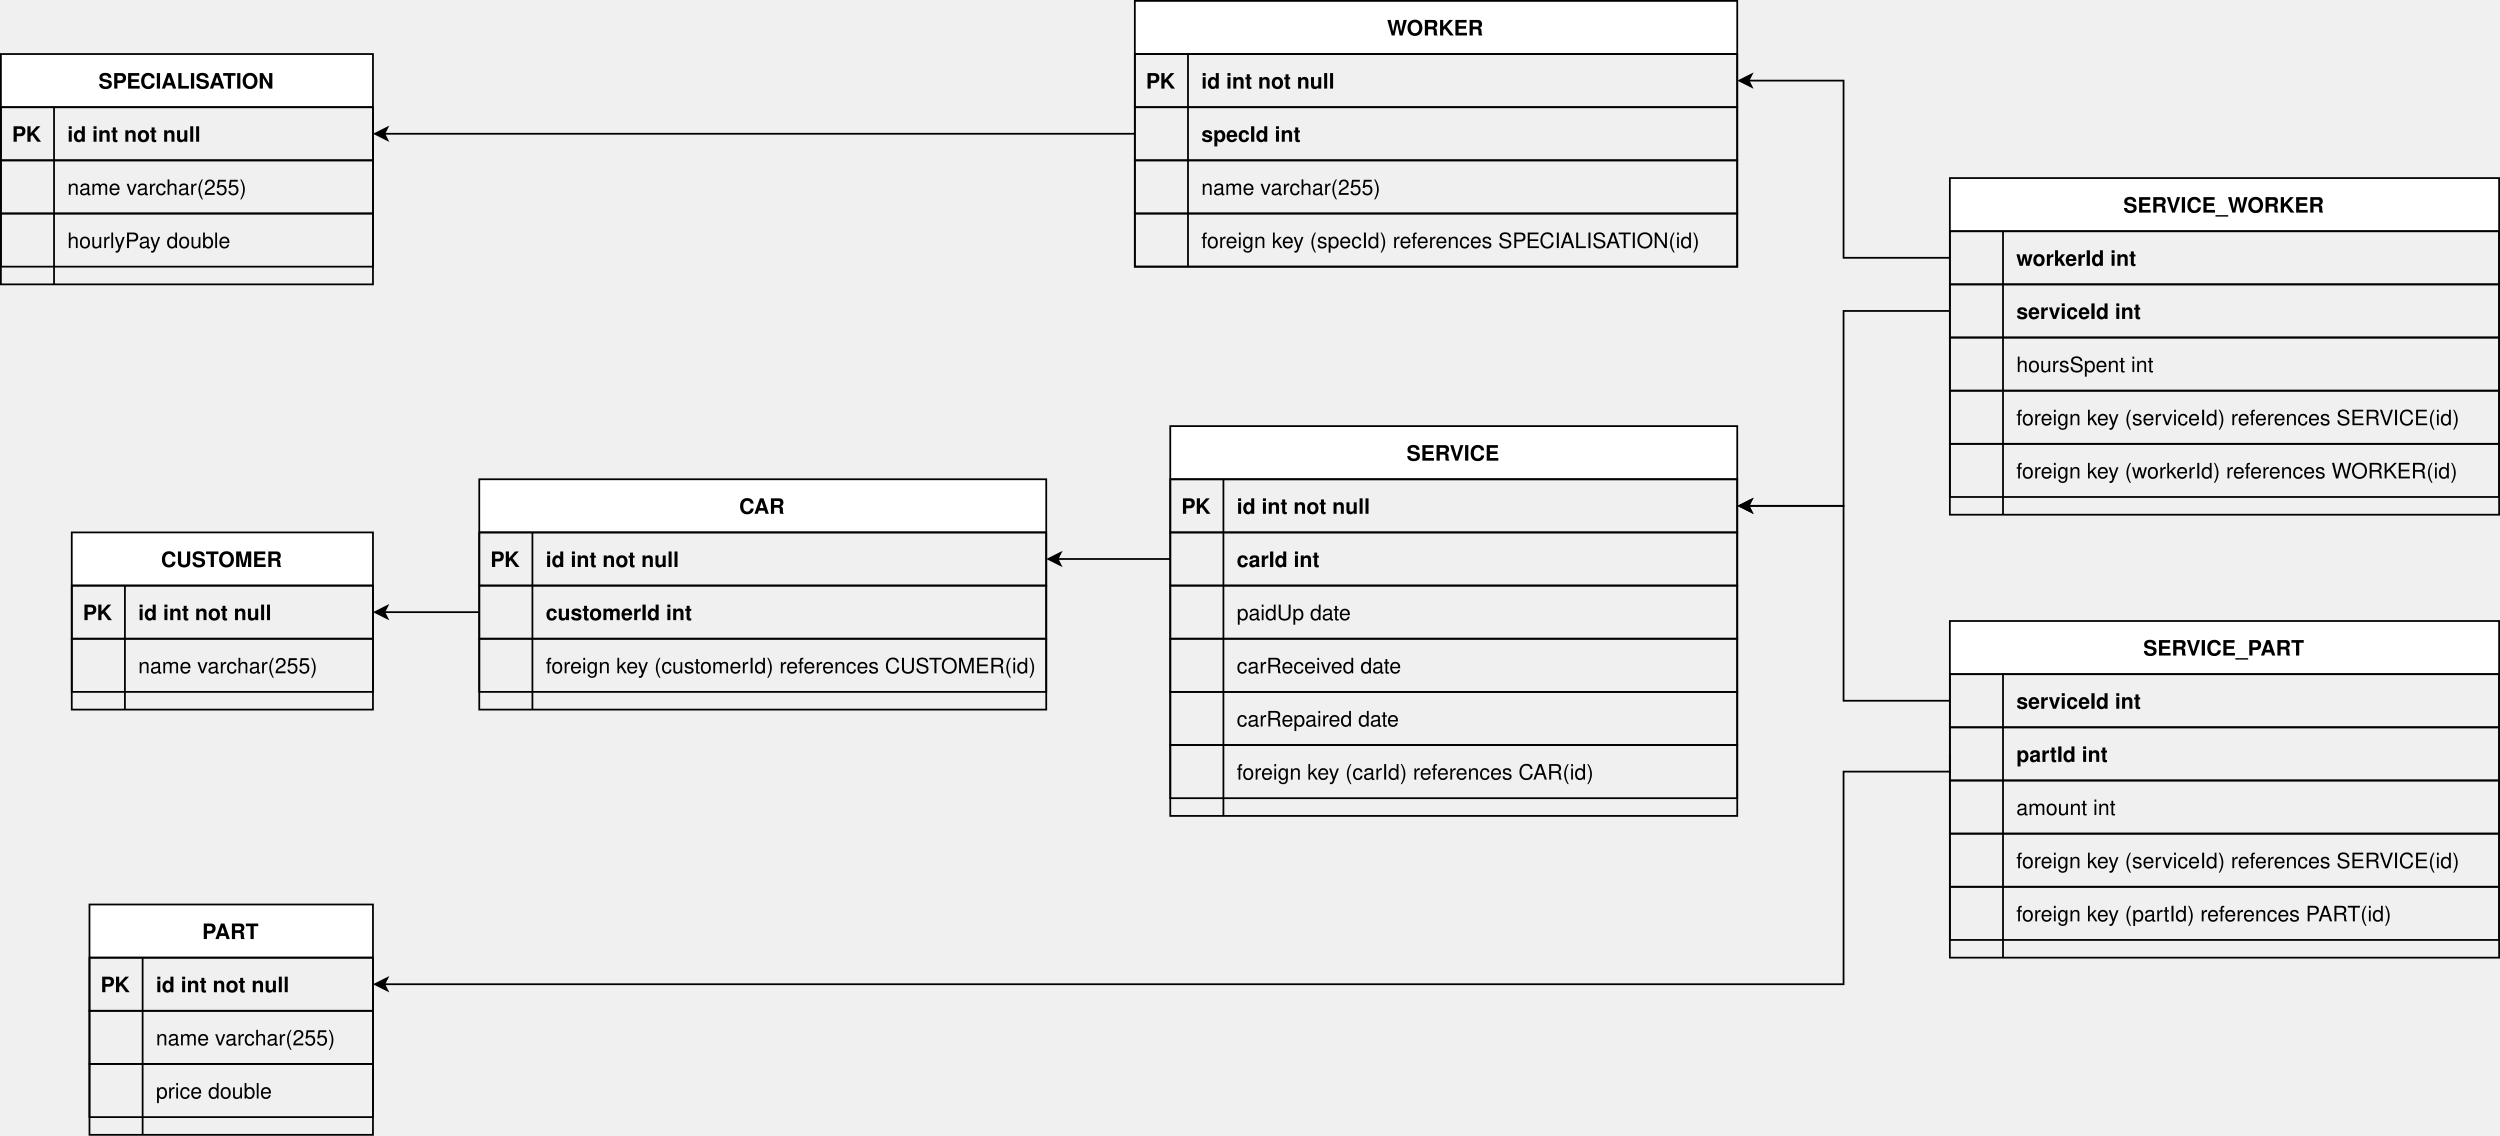
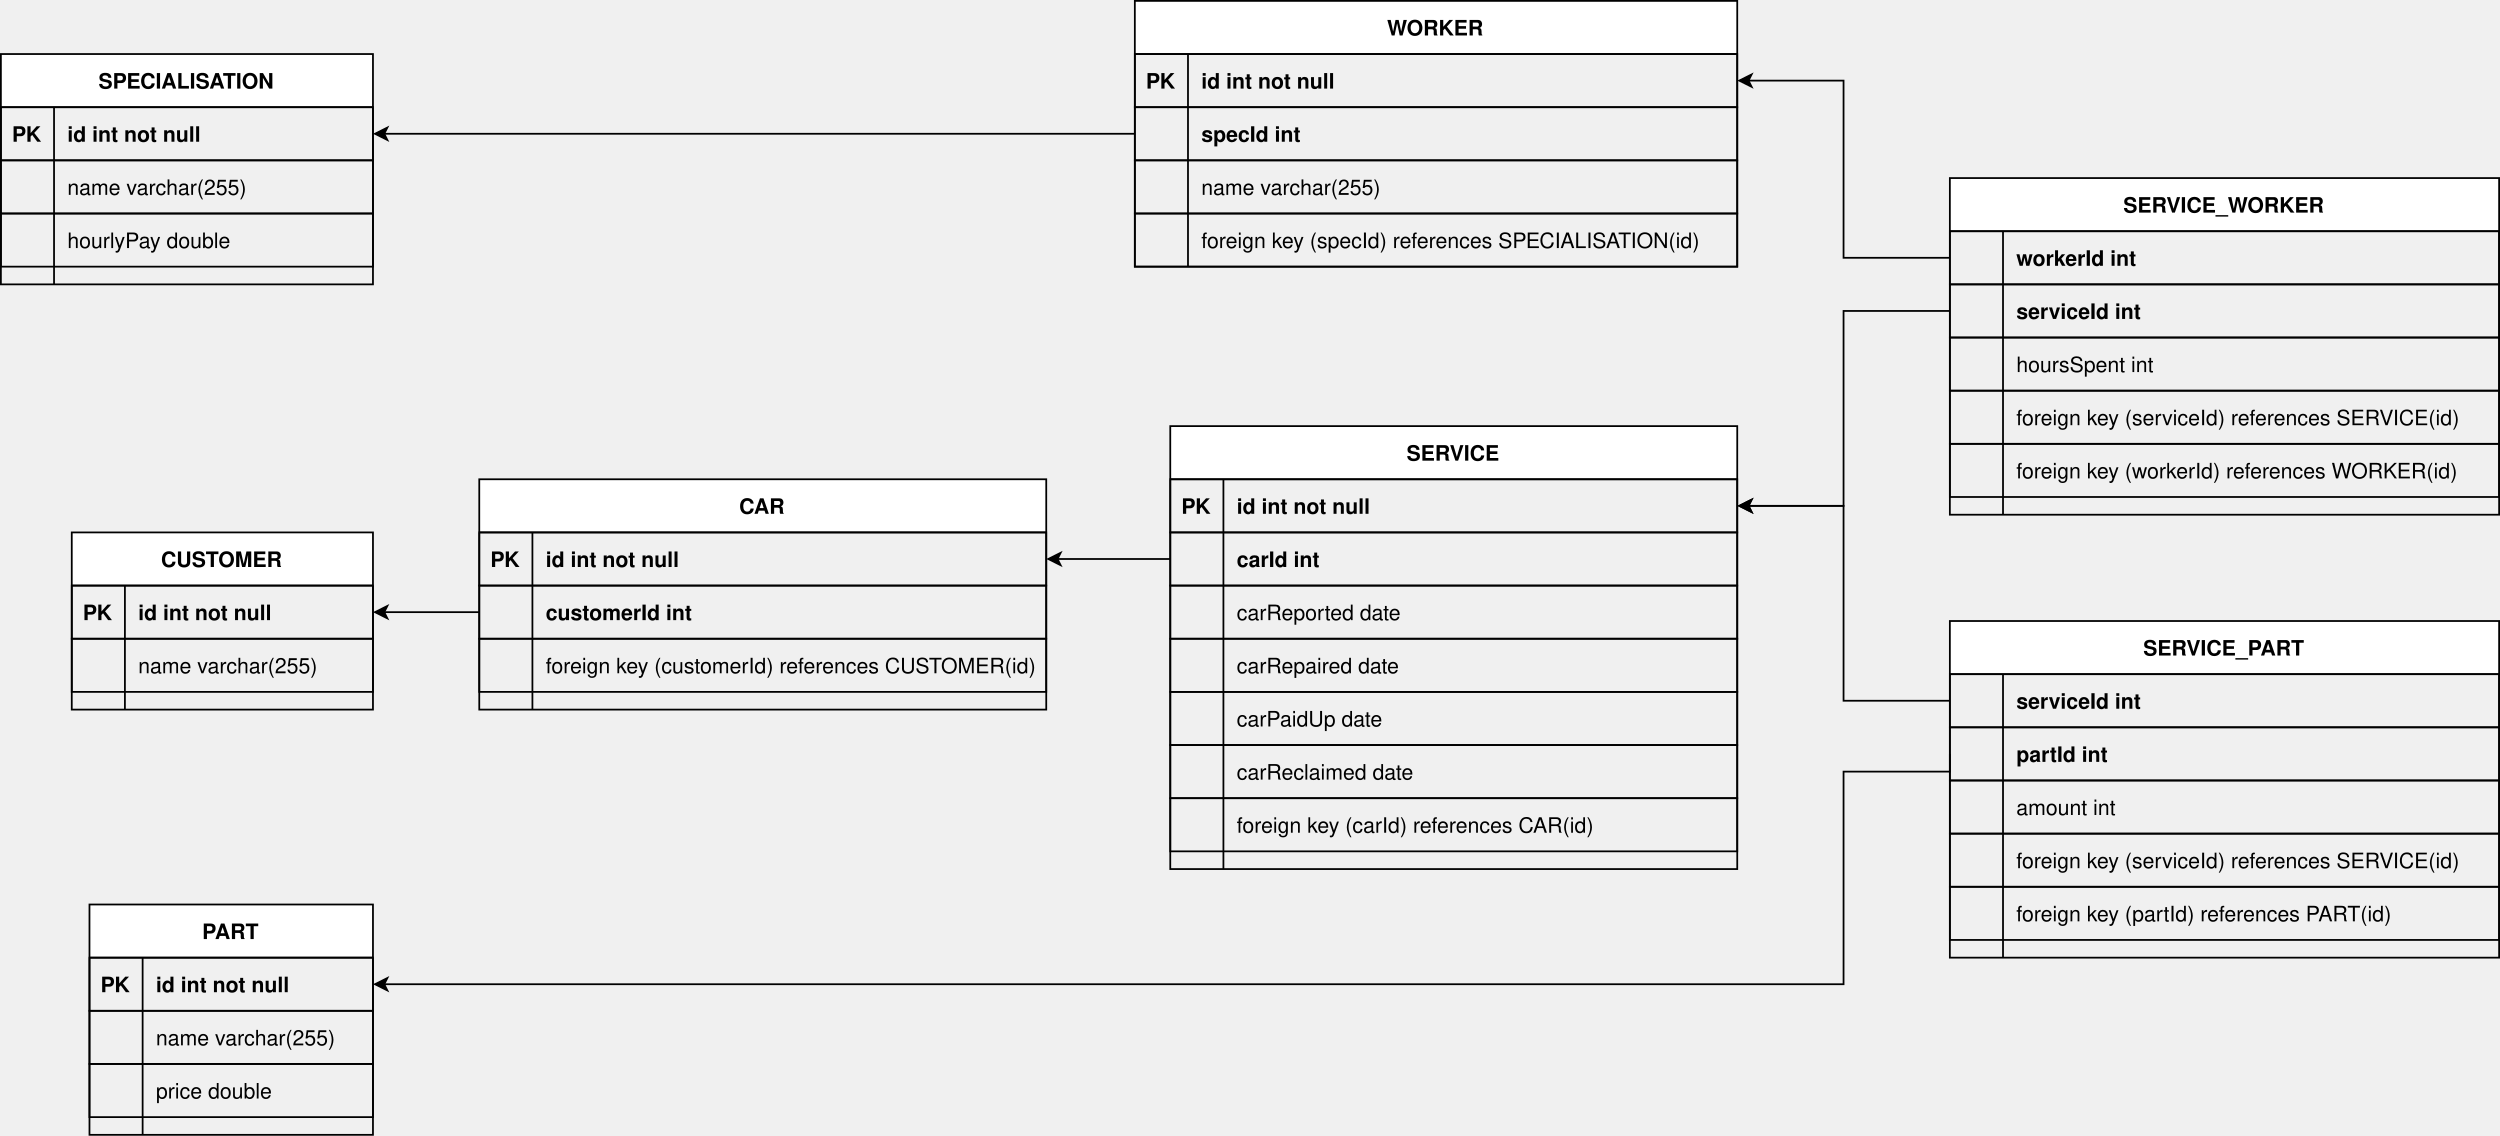
- <svg xmlns="http://www.w3.org/2000/svg" version="1.1" width="1411px" height="641px" viewBox="-0.5 -0.5 1411 641" content="&lt;mxfile host=&quot;drawio-plugin&quot; modified=&quot;2022-09-12T13:05:09.187Z&quot; agent=&quot;5.0 (Windows NT 6.2; Win64; x64) AppleWebKit/537.36 (KHTML, like Gecko) Chrome/89.0.439.114 Safari/537.36&quot; etag=&quot;z1_xYYx9OGaiJktPPOZO&quot; version=&quot;15.5.4&quot; type=&quot;embed&quot;&gt;&lt;diagram name=&quot;Page-1&quot; id=&quot;a7904f86-f2b4-8e86-fa97-74104820619b&quot;&gt;7V1dc+I4Fv01qep96JQ/MITHhGRnU5NsUiE9k5mXLTVWwNMGUUIk0L9+JSzZYBm3FLBxZHV1dduyLJt7j+6xjq7sM38wXf2GwXxyj0IYn3lOuDrzr888z+17HfofK1knJR3HSQrGOAp5paxgGP2EvFBUW0YhXOxUJAjFJJrvFo7QbAZHZKcMYIzed6u9onj3qnMwhlLBcARiufTPKCQTXuqKn8EO/AdG4wm/9EXAD3wHox9jjJYzfr0ZmsHkyBSIZnjVxQSE6H2ryL858wcYIZJsTVcDGDOzCosl5/17z9H0ljGcEZUTXv721uHD7Wvnx8Pfo5/Pf9zj8eCr2/WSdt5AvOTGGFw+8Tsma2EgevNztknAd1Z0tSAAE+5H36EF1DMERDOIaYG72Y9jMF9Em+pJySSKwzuwRksiGhJ7V6/RCoZPiRtZXerRO9oY22WNv9LGh/xm2GEQR+MZ3R7Rn86ueIXhgt7LHVgQXkM2DrfXG8QErraKuLF+g2gKCV7TKvzoV/+Ce46DOt1/zyDiC+9OttDh+rwQcFiO08Yz/9AN7iItd/mSu8p99cQgdzVBOPrJPBRzi277b7P/Hk1jMKMgB2Gu6AptevXGD1EcD1CMmJM3SM/7mVUKMZo/AzyGhBfMUTQjG0sEV/Qvtc3AOQ/OAnqvA7rvZvv0L6uOyQDNFgRTPLE2IHXrO2SuvSJozhuN4atoH3PLs+3viBA03QuCX/SBX2NDQEERCRUCoSMB4fH3vVCgNiARiJ9o7ASz8aYHI/prX+NNQJpEYQhnSSdm4RVkzizweKEPUrvnHZLvuso+8ZV9su0ETR/wxjK7aLcGYhqBZoDQbkJJYCE5Nr3PQ3wdSL6mJ9CzqAk9Z4Y2/y5ZQzW4X8TexPmaaFjMwSiaje+Sqt0cPoJq8LHa22e9/lHxotRcLYDpWpZQYgmnUpbonp4leupAOB1HKHugq+wB8znhQvLsaLmg9oX4NuWGz00HBSOcg3HRQi7oWy5oABf0T84FPccoLugre8B4Lui5kmdfEYYsMHvOD8hs8CUjh3/RXQxfIbXwCNIbcgbfhs8P9zdPXyJ27PNxRgWQaR9N9GQdUMICDMdQkDMNuRM0RjMQ32SlVxslFAo+yOrcoY2PmQDwDyRkzXkELAliXEOmMT8KVxF54aez7b/Y9nnA965XW4euBcdQt+P1i2iA7WydxXaz0zZ74jwZN7wfLdASj2CptfhzNRGstR90fJzKbFcKOQxjQKK3XUG6BFCPKBn+C7XSFUjihBP0cihK7pWfVgWCZGlyePP0x+3gpvx5ox1qsrvrHT9QfB5Ipw8qeCCQJUT7ZHioltxT16UaoyX3ZH3RKC05Bbp9VnR7sjTYei1ZAx8tfDDUkBBbzRI6o1d9lji9ltyTFccGcoSyB3rKHjCfE2SJcATaJyNrQKJ9NCByXywNnJQGTi8jX8hi4yemgRTWlgbcC1kCnIMo/DanZSG99Gckggpw0MLYb5MOmxD7Xe/0wV9DMvwEwd/mGGa2kDVAOgagNw2jNxi2gQFsQmGJcWxCYSMYQHXWqEIGMCqj8MJmFGa2KMgoZAxAxwC4HQxg0whLjGPTCBvBAKpr0KpjAIFIQxjA5hFmnlXJIwSFKYSXxmcPagClfezQl6XDx8un53KGOGtF4tfXrlhELmZyC2Qct1vgyAqXEfetonf81K+0ExyS+lWIhAqBYPgy4r6V+DJb2GXEh+BjP6u7x8WLUnO1AMaqfscf8+mzREHqV90sYZTo17eiX2YLWfSbgSnclODRBOAvXhAYPa7TQEMLGcCqfk1ggIKsr3oZwBNjWEMYwIp+mWdl0W+OoxG72xAtmXNMDv7HEPUMDf6eI4t6fz48/X7zVE4BLZH1cgs6XVcGht8pUvWC6oK0VfWOruplveCgBZ1FSKiQrc1W9TKgW/72HKvqHYKP/bTuu8fFi0pztQDGqnpHH9N9gCWKFnTWzBImqXoZrC0neI6s6i3mcNS2FZ06mGghD1htrwk8ULSis14eEIA0hAestpd5Vtb22jW7o4OG9jGAKwt8lgHqZ4DCdZ01U4CGcth8CnDVXWA+BchSoJTTnYwNpKTu4ePN4Pby7nZ4+Xz78F/D87t1QNNCppBFRv5uz//ZKSGBh46Y2eFx3SuaEiryaLqkpoLAbsW+41N82hsOmhLSDRUHAsEosc+1Yl9mC1nse0f4R/u+A6KDipIlWhdHRYlSc7XAxMp9TWCCommfeplAjDYNYQIr92WeleW+BcRv0Qi2jwqOslrXUCoQHd5SwUmpoGjmp2YqMEr2S2FtqcDzZNlvgpZ4MZzDTV7YJ+WCCqDQwvAvi3k2/Ncf/gunfWqO/xrq4CeI/+ouMD/+y3KfPO0jxgbyzE+i7Zs+5aMBmBayhMbnPixLVMcSRa/8rJklNJTDT8ASF8ouMJ4lxDXLWELMJUgkkUz8Gs8R6nBpH0f4suAo0gLs69+So/mkgI7qBEBpUkABPgT6LnLX68jXa8wKY98Kkcd/xvDVMdqY7ATfKCEyhbV9xPB8WYhs65yUBixa+ChhRckmUMHp0xN8ozRJ32qSmS1kTZI5sH08YGXHEuNY2bEJPHD63ATfKNXRt6pjaguhSGx5Fkzp5VqQl6ABg/aF/o7Gl4Vt6K8s9DcgL6GjoQs2P/Z31F1gfuyXhT6bl3AAYFrIEhqfILYsUR1LnD4voaMhGX4Clugou8B8lpA1QIklEulIogg272w8P6hDpYX8oLDQGYZjKGQ7GmsnaIxmIL7JSq8wu0EoiCCrc4c2PmbJAf9AQtacQMCSIEYyZBrzo3AVkRd+Otv+i22fB3zverV16FqQC3U7Xr+IBtjO1llsNzttsyfOk3HDw/kCLfEIlljL7fKeRgRd7bVrwJ/cmO1KIYdhDEj0BnfupARQjyh5VW0KVefcCfrpn4BH+fx7tkWLyW/kjWR4ktr92sl/h6+XaymxgdTSJcZgvVWNk3kl2FUQP+vAbu04TNfr/RKHbq9TEw79/nm/vx+HInlYF4f90ma9fLN7QHk8yCnIrDZc5qdufg3Tfk3hshOUhsue98Fw6ee+b9BTBOb+aLnnOv3d6wT8qX7vfeXqd7s79elGcgfH7SVisHPiXnIIcr2mBdhuaSDsOB+Mr/QH0B6x9aez23CQb7jqCBsoyNoNjbCHELryg6VTU6TsdXORcgcW+WxbVbgFXlmrUhJvRVHTC/SiphvUEjU9CfmDb8Pnh3v7vrhNpOrmOLZT8MI4t1cwrnadykS1QCMTt9Xyqs73atKOcNCXwYuQUJ26Ghj+DaEU6FZvFexhvyH0MXyUfBpQ9zXO5XhRaq4WwNjXih5/Ek6fJYq+DF4zSxj1WtHAvlY0s4WxXwbfZgSnAmi0kA5kEXn35fHl5NCW4V5uKbBbsDTXK1wKXF38FgxiifyYwz31l0/uH+4VIqFCIMgqpVHDvRToltq9rqzLtX64p4GPEn4/bk6NUnO1AMaKghUM97RZomC4VzdLaCTfNn+417USYGYLWQI0ZLhXARpayABW8GsCAxQsy62bAYwS/LpW8MtsIQt+7JXh8fpxk5oQoiVzkMkEcBSJz1QCsHmiGtlPjnL2k3imrz77KZdud7YtRXr9j2bbCQ0zTdvbbafCnHq6ixEi29UxmE/uUQhZjf8D&lt;/diagram&gt;&lt;/mxfile&gt;">
+ <svg xmlns="http://www.w3.org/2000/svg" version="1.1" width="1411px" height="641px" viewBox="-0.5 -0.5 1411 641" content="&lt;mxfile host=&quot;drawio-plugin&quot; modified=&quot;2022-09-12T13:13:45.067Z&quot; agent=&quot;5.0 (Windows NT 6.2; Win64; x64) AppleWebKit/537.36 (KHTML, like Gecko) Chrome/89.0.439.114 Safari/537.36&quot; etag=&quot;XZ0CQamHJqIVlud9WVii&quot; version=&quot;15.5.4&quot; type=&quot;embed&quot;&gt;&lt;diagram name=&quot;Page-1&quot; id=&quot;a7904f86-f2b4-8e86-fa97-74104820619b&quot;&gt;7V1dc6M4Fv01qep96BQfxh+PiZOdTU2ySTnpmcy8bKmNYjONLZeMO3b/+pVAAhthIsUGY6FUqhsECHLv4R7p6EpcuMPZ+jcMFtMH5MPwwrH89YV7c+E4ttfvkf9oySYpcXtuUjDBgc9Oygqeg1+QFVqsdBX4cLlzYoRQGAWL3cIxms/hONopAxij993T3lC4e9cFmECh4HkMQrH0z8CPpqzUtqzswH9gMJmyW/c9duA7GP+YYLSas/vN0RwmR2aAV8NOXU6Bj963itzbC3eIEYqSrdl6CENqVm6x5Lp/7zmaPjKG80jmgte/nY3/ePfW+fH49/jXyx8PeDL8anedpJ6fIFwxYwyvRuyJow03EHn4Bd2MwHdadL2MAI6YH12LFBDPRCCYQ0wK7Hg/DMFiGcSnJyXTIPTvwQatIl4R37t+C9bQHyVupOcSj96TyugurfyNVP7MHoYeBmEwmZPtMfnT6R2vMVySZ7kHy4idIRqH2esnxBFcbxUxY/0G0QxGeENOYUe/un3mOQ5qvv+eQcTl3p1uocN2WSFgsJyklWf+IRvMRUrucgV3lftqRCF3PUU4+EU9FDKLbvsv3n8PZiGYE5ADP1d0jeK3OvZDEIZDFCLq5BjpeT/Tk3yMFi8AT2DEChYomEexJbxr8ktsM7QuvQuPPOuQ7NvZPvmlp+NoiObLCBM80Togces7pK69jtCCVRrCN14/Zpan299RFKHZXhB88A58jA0OBUkkVAiEjgCEp9/3QoHYIApAOCKxE8wn8RuMyF/7FsYBaRr4PpwnLzENryBzZoHHC32Q2j3vkPyrK+0TV9on205Q9AGrLLOLcm0gJBFoDiLymhASWAqOTZ/zEF97gq/JBeQqYkLHmqP43xWtqAb389ibOF8RDcsFGAfzyX1yajeHD68afKz3vrPO4Kh4kaquFsB0DUtIsYRVKUt0T88SPXkgnI4jpD3QlfaA/pzQFzw7Xi2JfSG+S7nhvOmgoIdzMC5ayAUDwwUN4ILBybmgZ2nFBQNpD2jPBT1b8OwbwpAGZsf6AakNvmTk8C+yi+EbJBYeQ/JA1vDb88vjw+3oS0CPnR9nVACZ9tFET9QBBSxAfwI5OZOQO0UTNAfhbVZ6HSuhkPNBds49in1MBYB/YBRtGI+AVYQo10SzkB2F6yB6ZZfT7b/o9qXH9m7WW4duOMcQt+PNK6+A7mxdRXezy+I9fp2IG/YeLdEKj2GptVi7OuKstR90rJ9KbVcKOQxDEAU/dwXpEkA9oaT7z9VKmyOJEY7Xy6EoeVZ2WRUIEqXJ59vRH3fD2/L2RjvUZHvXO64n2R5wvOoaBKKEaFqGh2rJPXldqjFack/UF7XSklOgm7ai3ROlwdZryQr4aGHDUEFCbDVLqPRe1Vni9FpyT1QcG8gR0h7oSXtAf04QJcIxaJ+MrACJ9tFA3ySeNIEGTi8j9xV6jc2ngb5JM8lsIXYDCQ2MIH0vICUDn9z/HNmgAjC0kABMTkkTCMB2Ts8AWiWV9E1SSWaLgqSSmAFAgNvBACaTpMQ4CgkEhgGqYwDZoaMKGUBMODhnBrCkXaA/AzhFDPAEAv/bog3xXx4KOsd/EQQm0JcHegEw8rF/f6CXnW92jECvIO+dOqJ/YGtH+9AtKnBxK30cgmCmQTP9c/7VOR7vISuT2d2E9nia2nW69jhH5DlEb4lGmEntzjwrk9oNCrO6r7RP6FYASvvYYSA24p+uRi/lDHHRilzcr12+rgdPrikQ1e1ugSMrXNlhYAbY5dhcJfMzfQkOycYtREKFQNB8ZYeBGXLPbGFWdjgEH/tZ3T4uXqSqqwUwZhT++H0+dZYoyMatmyW0GoQfmEH4zBbiIPwczGBcgsdTgL84nqd1v04BDS1kAKP6NYEBChJx62UAh/dhNWEAI/plnhVFvwUOxvRpfbSiztE5+B9D1NM0+DuWKOr9+Tj6/XZUTgEtkfVyc+ztooGZTpGqV9kce8cyqt7RVb3sLThojn0REipka71VvQzohr8dy6h6h+BjP6279nHxIlNdLYAxqt7R+3SfYImiOfY1s4ROql4Ga8MJjiWqessFHLdtkr0KJlrIA0bbawIPFE2yr5cHOCA14QGj7WWeFbW9do3uqKChfQxgiwKfYYD6GaBwln3NFHBGM3I+doEt7wL9KUCUAoWc7qRvICR1Pz/dDu+u7u+er17uHv+reX63CmhayBSiyMiWW/6fGRLieOjwkZ2yuTpFHk2n1FQQ2I3Yd3yKT9+Gg4aEVEPFgUDQSuyzjdiX2UIU+94R/tG+TzOpoKJkilb/qCiRqq4WmBi5rwlMUDTsUy8T8N6mJkxg5L7Ms6Lct4T4ZzCG7aOCo8zW1ZQK+AtvqOCkVFA08lMzFWgl+6WwNlRQtGzPFK3w8nkB47ywM+WCCqDQwvAvinkm/Ncf/guHfWqO/wrq4BnEf3kX6B//RblPHPbhfQNx5CfR9nUf8lEATAtZQuELTIYlqmOJogWYa2YJBeXwDFiiL+0C7VmC37OMJfhYgkASycCv9hwhD5f2cYQrCo48LcAs/5YczScFdGQHAEqTAgrwwdHXz92vI96vMTOMXSNEHr+N4cpjtDHZCa5WQmQKa9PEcFxRiGzrmJQCLFrYlDCiZBOo4PTpCa5WmqRrNMnMFqImSR3YPh4wsmOJcYzs2AQeOH1ugquV6uga1TG1BVcktjwLZuR2LchLUIBB+0J/R+FDjyb0Vxb6G5CX0FHQBZsf+zvyLtA/9otCn8lLOAAwLWQJUVA0LHECljh9XkJHQTI8A5boSLtAf5YQNUCBJRLpSKAIOu6sPT/IQ6WF/CAx0Rn6E8hlOxJrp2iC5iC8zUqvMX1AyIkgO+cexT6myQH/wCjaMAIBqwhRkolmITsK10H0yi6n23/R7UuP7d2stw7dcHIhbsebV14B3dm6iu5ml8V7/DoRNyycL9EKj2GJtewue9MiTld77eqxlhu1XSnkMAxBFPyEO09SAqgnlCxVm0LVurS8QfrjsSifX2eb15j8jaySDE9CvV87+e/w9XI1JTYQarrCGGy2TmNkXgl2JcTPOrBbOw7T+Xof4tDudWrCoTu4HAz245AnD6vicFBarZOvdg8ojwc5CZnVhMv80M3HMB3UFC47Xmm47DmfDJdu7vsGPUlg7o+We+4z2L2Px1r1e58rd363u3M+2Uie4LhvCe/snPgtOQS5TtMCbLc0EHasT8ZX8geQN2Lrp7NbsZevuOoI60nI2g2NsIcQunTD0qopUva6uUi5A4t8tq0s3DynrFYhibeiqOl4alHT9mqJmo6A/OG355fHB7NeXBypujmO7RQsGGf3CvrVtlWZqOYpZOK2Wl5V+V5N+iIc9GXwIiRUp656mn9DKAW60Vs5e5hvCH0OHyWfBlRdxrkcL1LV1QIYs6zo8Qfh1Fmi6MvgNbOEVsuKemZZ0cwW2n4ZfJsRrAqg0UI6EEXk3cXjy8mhLd293FRgu2BqrlM4Fbi6+M0ZxBD5Mbt78otP7u/uFSKhQiCIKqVW3b0U6Ibana6oy7W+u6eAjxJ+P25OjVR1tQDGiIIVdPeUWaKgu1c3Sygk3za/u9c1EmBmC1EC1KS7VwEaWsgARvBrAgMUTMutmwG0Evy6RvDLbCEKfnTJ8HDzFKcm+GhFHaQzARxF4tOVAEyeqEL2kyWd/cTb9NVnP+XS7S62pUhn8NlsO65hpml7u/VUmFNPdjFC0fbpGCymD8iH9Iz/Aw==&lt;/diagram&gt;&lt;/mxfile&gt;">
  <defs>
    <clipPath id="mx-clip-270-300-30-30-0">
      <rect x="270" y="300" width="30" height="30" />
    </clipPath>
    <clipPath id="mx-clip-306-300-284-30-0">
      <rect x="306" y="300" width="284" height="30" />
    </clipPath>
    <clipPath id="mx-clip-306-330-284-30-0">
      <rect x="306" y="330" width="284" height="30" />
    </clipPath>
    <clipPath id="mx-clip-306-360-284-30-0">
      <rect x="306" y="360" width="284" height="30" />
    </clipPath>
    <clipPath id="mx-clip-660-270-30-30-0">
      <rect x="660" y="270" width="30" height="30" />
    </clipPath>
    <clipPath id="mx-clip-696-270-284-30-0">
      <rect x="696" y="270" width="284" height="30" />
    </clipPath>
    <clipPath id="mx-clip-696-300-284-30-0">
      <rect x="696" y="300" width="284" height="30" />
    </clipPath>
    <clipPath id="mx-clip-696-330-284-30-0">
      <rect x="696" y="330" width="284" height="30" />
    </clipPath>
    <clipPath id="mx-clip-696-360-284-30-0">
      <rect x="696" y="360" width="284" height="30" />
    </clipPath>
    <clipPath id="mx-clip-696-390-284-30-0">
      <rect x="696" y="390" width="284" height="30" />
    </clipPath>
    <clipPath id="mx-clip-696-420-284-30-0">
      <rect x="696" y="420" width="284" height="30" />
+     </clipPath>
+     <clipPath id="mx-clip-696-450-284-30-0">
+       <rect x="696" y="450" width="284" height="30" />
    </clipPath>
    <clipPath id="mx-clip-50-540-30-30-0">
      <rect x="50" y="540" width="30" height="30" />
    </clipPath>
    <clipPath id="mx-clip-86-540-124-30-0">
      <rect x="86" y="540" width="124" height="30" />
    </clipPath>
    <clipPath id="mx-clip-86-570-124-30-0">
      <rect x="86" y="570" width="124" height="30" />
    </clipPath>
    <clipPath id="mx-clip-86-600-124-30-0">
      <rect x="86" y="600" width="124" height="30" />
    </clipPath>
    <clipPath id="mx-clip-640-30-30-30-0">
      <rect x="640" y="30" width="30" height="30" />
    </clipPath>
    <clipPath id="mx-clip-676-30-304-30-0">
      <rect x="676" y="30" width="304" height="30" />
    </clipPath>
    <clipPath id="mx-clip-676-60-304-30-0">
      <rect x="676" y="60" width="304" height="30" />
    </clipPath>
    <clipPath id="mx-clip-676-90-304-30-0">
      <rect x="676" y="90" width="304" height="30" />
    </clipPath>
    <clipPath id="mx-clip-676-120-304-30-0">
      <rect x="676" y="120" width="304" height="30" />
    </clipPath>
    <clipPath id="mx-clip-1136-130-274-30-0">
      <rect x="1136" y="130" width="274" height="30" />
    </clipPath>
    <clipPath id="mx-clip-1136-160-274-30-0">
      <rect x="1136" y="160" width="274" height="30" />
    </clipPath>
    <clipPath id="mx-clip-1136-190-274-30-0">
      <rect x="1136" y="190" width="274" height="30" />
    </clipPath>
    <clipPath id="mx-clip-1136-220-274-30-0">
      <rect x="1136" y="220" width="274" height="30" />
    </clipPath>
    <clipPath id="mx-clip-1136-250-274-30-0">
      <rect x="1136" y="250" width="274" height="30" />
    </clipPath>
    <clipPath id="mx-clip-1136-380-274-30-0">
      <rect x="1136" y="380" width="274" height="30" />
    </clipPath>
    <clipPath id="mx-clip-1136-410-274-30-0">
      <rect x="1136" y="410" width="274" height="30" />
    </clipPath>
    <clipPath id="mx-clip-1136-440-274-30-0">
      <rect x="1136" y="440" width="274" height="30" />
    </clipPath>
    <clipPath id="mx-clip-1136-470-274-30-0">
      <rect x="1136" y="470" width="274" height="30" />
    </clipPath>
    <clipPath id="mx-clip-1136-500-274-30-0">
      <rect x="1136" y="500" width="274" height="30" />
    </clipPath>
    <clipPath id="mx-clip-40-330-30-30-0">
      <rect x="40" y="330" width="30" height="30" />
    </clipPath>
    <clipPath id="mx-clip-76-330-134-30-0">
      <rect x="76" y="330" width="134" height="30" />
    </clipPath>
    <clipPath id="mx-clip-76-360-134-30-0">
      <rect x="76" y="360" width="134" height="30" />
    </clipPath>
    <clipPath id="mx-clip-0-60-30-30-0">
      <rect x="0" y="60" width="30" height="30" />
    </clipPath>
    <clipPath id="mx-clip-36-60-174-30-0">
      <rect x="36" y="60" width="174" height="30" />
    </clipPath>
    <clipPath id="mx-clip-36-90-174-30-0">
      <rect x="36" y="90" width="174" height="30" />
    </clipPath>
    <clipPath id="mx-clip-36-120-174-30-0">
      <rect x="36" y="120" width="174" height="30" />
    </clipPath>
  </defs>
  <g>
    <path d="M 270 300 L 270 270 L 590 270 L 590 300" fill="#ffffff" stroke="#000000" stroke-miterlimit="10" pointer-events="all" />
    <path d="M 270 300 L 270 400 L 590 400 L 590 300" fill="none" stroke="#000000" stroke-miterlimit="10" pointer-events="none" />
    <path d="M 270 300 L 590 300" fill="none" stroke="#000000" stroke-miterlimit="10" pointer-events="none" />
    <path d="M 300 300 L 300 400" fill="none" stroke="#000000" stroke-miterlimit="10" pointer-events="none" />
    <g fill="#000000" font-family="Helvetica" font-weight="bold" pointer-events="none" text-anchor="middle" font-size="12px">
      <text x="429.5" y="289.5">CAR</text>
    </g>
    <rect x="270" y="300" width="320" height="30" fill="none" stroke="#000000" pointer-events="none" />
    <path d="M 270 300 M 300 300 M 300 330 M 270 330" fill="none" stroke="#000000" stroke-miterlimit="10" pointer-events="none" />
    <g fill="#000000" font-family="Helvetica" font-weight="bold" pointer-events="none" clip-path="url(#mx-clip-270-300-30-30-0)" text-anchor="middle" font-size="12px">
      <text x="284.5" y="319.5">PK</text>
    </g>
    <path d="M 300 300 M 590 300 M 590 330 M 300 330" fill="none" stroke="#000000" stroke-miterlimit="10" pointer-events="none" />
    <g fill="#000000" font-family="Helvetica" font-weight="bold" text-decoration="underline" pointer-events="none" clip-path="url(#mx-clip-306-300-284-30-0)" font-size="12px">
      <text x="307.5" y="319.5">id int not null</text>
    </g>
    <rect x="270" y="330" width="320" height="30" fill="none" stroke="#000000" pointer-events="none" />
    <path d="M 270 330 M 300 330 M 300 360 M 270 360" fill="none" stroke="#000000" stroke-miterlimit="10" pointer-events="none" />
    <path d="M 300 330 M 590 330 M 590 360 M 300 360" fill="none" stroke="#000000" stroke-miterlimit="10" pointer-events="none" />
    <g fill="#000000" font-family="Helvetica" font-weight="bold" pointer-events="none" clip-path="url(#mx-clip-306-330-284-30-0)" font-size="12px">
      <text x="307.5" y="349.5">customerId int</text>
    </g>
    <rect x="270" y="360" width="320" height="30" fill="none" stroke="#000000" pointer-events="none" />
    <path d="M 270 360 M 300 360 M 300 390 M 270 390" fill="none" stroke="#000000" stroke-miterlimit="10" pointer-events="none" />
    <path d="M 300 360 M 590 360 M 590 390 M 300 390" fill="none" stroke="#000000" stroke-miterlimit="10" pointer-events="none" />
    <g fill="#000000" font-family="Helvetica" pointer-events="none" clip-path="url(#mx-clip-306-360-284-30-0)" font-size="12px">
      <text x="307.5" y="379.5">foreign key (customerId) references CUSTOMER(id)</text>
    </g>
    <path d="M 660 315 L 596.37 315" fill="none" stroke="#000000" stroke-miterlimit="10" pointer-events="none" />
    <path d="M 591.12 315 L 598.12 311.5 L 596.37 315 L 598.12 318.5 Z" fill="#000000" stroke="#000000" stroke-miterlimit="10" pointer-events="none" />
    <path d="M 660 270 L 660 240 L 980 240 L 980 270" fill="#ffffff" stroke="#000000" stroke-miterlimit="10" pointer-events="none" />
-     <path d="M 660 270 L 660 460 L 980 460 L 980 270" fill="none" stroke="#000000" stroke-miterlimit="10" pointer-events="none" />
+     <path d="M 660 270 L 660 490 L 980 490 L 980 270" fill="none" stroke="#000000" stroke-miterlimit="10" pointer-events="none" />
    <path d="M 660 270 L 980 270" fill="none" stroke="#000000" stroke-miterlimit="10" pointer-events="none" />
-     <path d="M 690 270 L 690 460" fill="none" stroke="#000000" stroke-miterlimit="10" pointer-events="none" />
+     <path d="M 690 270 L 690 490" fill="none" stroke="#000000" stroke-miterlimit="10" pointer-events="none" />
    <g fill="#000000" font-family="Helvetica" font-weight="bold" pointer-events="none" text-anchor="middle" font-size="12px">
      <text x="819.5" y="259.5">SERVICE</text>
    </g>
    <rect x="660" y="270" width="320" height="30" fill="none" stroke="#000000" pointer-events="none" />
    <path d="M 660 270 M 690 270 M 690 300 M 660 300" fill="none" stroke="#000000" stroke-miterlimit="10" pointer-events="none" />
    <g fill="#000000" font-family="Helvetica" font-weight="bold" pointer-events="none" clip-path="url(#mx-clip-660-270-30-30-0)" text-anchor="middle" font-size="12px">
      <text x="674.5" y="289.5">PK</text>
    </g>
    <path d="M 690 270 M 980 270 M 980 300 M 690 300" fill="none" stroke="#000000" stroke-miterlimit="10" pointer-events="none" />
    <g fill="#000000" font-family="Helvetica" font-weight="bold" text-decoration="underline" pointer-events="none" clip-path="url(#mx-clip-696-270-284-30-0)" font-size="12px">
      <text x="697.5" y="289.5">id int not null</text>
    </g>
    <rect x="660" y="300" width="320" height="30" fill="none" stroke="#000000" pointer-events="none" />
    <path d="M 660 300 M 690 300 M 690 330 M 660 330" fill="none" stroke="#000000" stroke-miterlimit="10" pointer-events="none" />
    <path d="M 690 300 M 980 300 M 980 330 M 690 330" fill="none" stroke="#000000" stroke-miterlimit="10" pointer-events="none" />
    <g fill="#000000" font-family="Helvetica" font-weight="bold" pointer-events="none" clip-path="url(#mx-clip-696-300-284-30-0)" font-size="12px">
      <text x="697.5" y="319.5">carId int</text>
    </g>
    <rect x="660" y="330" width="320" height="30" fill="none" stroke="#000000" pointer-events="none" />
    <path d="M 660 330 M 690 330 M 690 360 M 660 360" fill="none" stroke="#000000" stroke-miterlimit="10" pointer-events="none" />
    <path d="M 690 330 M 980 330 M 980 360 M 690 360" fill="none" stroke="#000000" stroke-miterlimit="10" pointer-events="none" />
    <g fill="#000000" font-family="Helvetica" pointer-events="none" clip-path="url(#mx-clip-696-330-284-30-0)" font-size="12px">
-       <text x="697.5" y="349.5">paidUp date</text>
+       <text x="697.5" y="349.5">carReported date</text>
    </g>
    <rect x="660" y="360" width="320" height="30" fill="none" stroke="#000000" pointer-events="none" />
    <path d="M 660 360 M 690 360 M 690 390 M 660 390" fill="none" stroke="#000000" stroke-miterlimit="10" pointer-events="none" />
    <path d="M 690 360 M 980 360 M 980 390 M 690 390" fill="none" stroke="#000000" stroke-miterlimit="10" pointer-events="none" />
    <g fill="#000000" font-family="Helvetica" pointer-events="none" clip-path="url(#mx-clip-696-360-284-30-0)" font-size="12px">
-       <text x="697.5" y="379.5">carReceived date</text>
+       <text x="697.5" y="379.5">carRepaired date</text>
    </g>
    <rect x="660" y="390" width="320" height="30" fill="none" stroke="#000000" pointer-events="none" />
    <path d="M 660 390 M 690 390 M 690 420 M 660 420" fill="none" stroke="#000000" stroke-miterlimit="10" pointer-events="none" />
    <path d="M 690 390 M 980 390 M 980 420 M 690 420" fill="none" stroke="#000000" stroke-miterlimit="10" pointer-events="none" />
    <g fill="#000000" font-family="Helvetica" pointer-events="none" clip-path="url(#mx-clip-696-390-284-30-0)" font-size="12px">
-       <text x="697.5" y="409.5">carRepaired date</text>
+       <text x="697.5" y="409.5">carPaidUp date</text>
    </g>
    <rect x="660" y="420" width="320" height="30" fill="none" stroke="#000000" pointer-events="none" />
    <path d="M 660 420 M 690 420 M 690 450 M 660 450" fill="none" stroke="#000000" stroke-miterlimit="10" pointer-events="none" />
    <path d="M 690 420 M 980 420 M 980 450 M 690 450" fill="none" stroke="#000000" stroke-miterlimit="10" pointer-events="none" />
    <g fill="#000000" font-family="Helvetica" pointer-events="none" clip-path="url(#mx-clip-696-420-284-30-0)" font-size="12px">
-       <text x="697.5" y="439.5">foreign key (carId) references CAR(id)</text>
+       <text x="697.5" y="439.5">carReclaimed date</text>
+     </g>
+     <rect x="660" y="450" width="320" height="30" fill="none" stroke="#000000" pointer-events="none" />
+     <path d="M 660 450 M 690 450 M 690 480 M 660 480" fill="none" stroke="#000000" stroke-miterlimit="10" pointer-events="none" />
+     <path d="M 690 450 M 980 450 M 980 480 M 690 480" fill="none" stroke="#000000" stroke-miterlimit="10" pointer-events="none" />
+     <g fill="#000000" font-family="Helvetica" pointer-events="none" clip-path="url(#mx-clip-696-450-284-30-0)" font-size="12px">
+       <text x="697.5" y="469.5">foreign key (carId) references CAR(id)</text>
    </g>
    <path d="M 50 540 L 50 510 L 210 510 L 210 540" fill="#ffffff" stroke="#000000" stroke-miterlimit="10" pointer-events="none" />
    <path d="M 50 540 L 50 640 L 210 640 L 210 540" fill="none" stroke="#000000" stroke-miterlimit="10" pointer-events="none" />
    <path d="M 50 540 L 210 540" fill="none" stroke="#000000" stroke-miterlimit="10" pointer-events="none" />
    <path d="M 80 540 L 80 640" fill="none" stroke="#000000" stroke-miterlimit="10" pointer-events="none" />
    <g fill="#000000" font-family="Helvetica" font-weight="bold" pointer-events="none" text-anchor="middle" font-size="12px">
      <text x="129.5" y="529.5">PART</text>
    </g>
    <rect x="50" y="540" width="160" height="30" fill="none" stroke="#000000" pointer-events="none" />
    <path d="M 50 540 M 80 540 M 80 570 M 50 570" fill="none" stroke="#000000" stroke-miterlimit="10" pointer-events="none" />
    <g fill="#000000" font-family="Helvetica" font-weight="bold" pointer-events="none" clip-path="url(#mx-clip-50-540-30-30-0)" text-anchor="middle" font-size="12px">
      <text x="64.5" y="559.5">PK</text>
    </g>
    <path d="M 80 540 M 210 540 M 210 570 M 80 570" fill="none" stroke="#000000" stroke-miterlimit="10" pointer-events="none" />
    <g fill="#000000" font-family="Helvetica" font-weight="bold" text-decoration="underline" pointer-events="none" clip-path="url(#mx-clip-86-540-124-30-0)" font-size="12px">
      <text x="87.5" y="559.5">id int not null</text>
    </g>
    <rect x="50" y="570" width="160" height="30" fill="none" stroke="#000000" pointer-events="none" />
    <path d="M 50 570 M 80 570 M 80 600 M 50 600" fill="none" stroke="#000000" stroke-miterlimit="10" pointer-events="none" />
    <path d="M 80 570 M 210 570 M 210 600 M 80 600" fill="none" stroke="#000000" stroke-miterlimit="10" pointer-events="none" />
    <g fill="#000000" font-family="Helvetica" pointer-events="none" clip-path="url(#mx-clip-86-570-124-30-0)" font-size="12px">
      <text x="87.5" y="589.5">name varchar(255)</text>
    </g>
    <rect x="50" y="600" width="160" height="30" fill="none" stroke="#000000" pointer-events="none" />
    <path d="M 50 600 M 80 600 M 80 630 M 50 630" fill="none" stroke="#000000" stroke-miterlimit="10" pointer-events="none" />
    <path d="M 80 600 M 210 600 M 210 630 M 80 630" fill="none" stroke="#000000" stroke-miterlimit="10" pointer-events="none" />
    <g fill="#000000" font-family="Helvetica" pointer-events="none" clip-path="url(#mx-clip-86-600-124-30-0)" font-size="12px">
      <text x="87.5" y="619.5">price double</text>
    </g>
    <path d="M 640 30 L 640 0 L 980 0 L 980 30" fill="#ffffff" stroke="#000000" stroke-miterlimit="10" pointer-events="none" />
    <path d="M 640 30 L 640 150 L 980 150 L 980 30" fill="none" stroke="#000000" stroke-miterlimit="10" pointer-events="none" />
    <path d="M 640 30 L 980 30" fill="none" stroke="#000000" stroke-miterlimit="10" pointer-events="none" />
    <path d="M 670 30 L 670 150" fill="none" stroke="#000000" stroke-miterlimit="10" pointer-events="none" />
    <g fill="#000000" font-family="Helvetica" font-weight="bold" pointer-events="none" text-anchor="middle" font-size="12px">
      <text x="809.5" y="19.5">WORKER</text>
    </g>
    <rect x="640" y="30" width="340" height="30" fill="none" stroke="#000000" pointer-events="none" />
    <path d="M 640 30 M 670 30 M 670 60 M 640 60" fill="none" stroke="#000000" stroke-miterlimit="10" pointer-events="none" />
    <g fill="#000000" font-family="Helvetica" font-weight="bold" pointer-events="none" clip-path="url(#mx-clip-640-30-30-30-0)" text-anchor="middle" font-size="12px">
      <text x="654.5" y="49.5">PK</text>
    </g>
    <path d="M 670 30 M 980 30 M 980 60 M 670 60" fill="none" stroke="#000000" stroke-miterlimit="10" pointer-events="none" />
    <g fill="#000000" font-family="Helvetica" font-weight="bold" text-decoration="underline" pointer-events="none" clip-path="url(#mx-clip-676-30-304-30-0)" font-size="12px">
      <text x="677.5" y="49.5">id int not null</text>
    </g>
    <rect x="640" y="60" width="340" height="30" fill="none" stroke="#000000" pointer-events="none" />
    <path d="M 640 60 M 670 60 M 670 90 M 640 90" fill="none" stroke="#000000" stroke-miterlimit="10" pointer-events="none" />
    <path d="M 670 60 M 980 60 M 980 90 M 670 90" fill="none" stroke="#000000" stroke-miterlimit="10" pointer-events="none" />
    <g fill="#000000" font-family="Helvetica" font-weight="bold" pointer-events="none" clip-path="url(#mx-clip-676-60-304-30-0)" font-size="12px">
      <text x="677.5" y="79.5">specId int</text>
    </g>
    <rect x="640" y="90" width="340" height="30" fill="none" stroke="#000000" pointer-events="none" />
    <path d="M 640 90 M 670 90 M 670 120 M 640 120" fill="none" stroke="#000000" stroke-miterlimit="10" pointer-events="none" />
    <path d="M 670 90 M 980 90 M 980 120 M 670 120" fill="none" stroke="#000000" stroke-miterlimit="10" pointer-events="none" />
    <g fill="#000000" font-family="Helvetica" pointer-events="none" clip-path="url(#mx-clip-676-90-304-30-0)" font-size="12px">
      <text x="677.5" y="109.5">name varchar(255)</text>
    </g>
    <rect x="640" y="120" width="340" height="30" fill="none" stroke="#000000" pointer-events="none" />
    <path d="M 640 120 M 670 120 M 670 150 M 640 150" fill="none" stroke="#000000" stroke-miterlimit="10" pointer-events="none" />
    <path d="M 670 120 M 980 120 M 980 150 M 670 150" fill="none" stroke="#000000" stroke-miterlimit="10" pointer-events="none" />
    <g fill="#000000" font-family="Helvetica" pointer-events="none" clip-path="url(#mx-clip-676-120-304-30-0)" font-size="12px">
      <text x="677.5" y="139.5">foreign key (specId) references SPECIALISATION(id)</text>
    </g>
    <path d="M 1100 130 L 1100 100 L 1410 100 L 1410 130" fill="#ffffff" stroke="#000000" stroke-miterlimit="10" pointer-events="none" />
    <path d="M 1100 130 L 1100 290 L 1410 290 L 1410 130" fill="none" stroke="#000000" stroke-miterlimit="10" pointer-events="none" />
    <path d="M 1100 130 L 1410 130" fill="none" stroke="#000000" stroke-miterlimit="10" pointer-events="none" />
    <path d="M 1130 130 L 1130 290" fill="none" stroke="#000000" stroke-miterlimit="10" pointer-events="none" />
    <g fill="#000000" font-family="Helvetica" font-weight="bold" pointer-events="none" text-anchor="middle" font-size="12px">
      <text x="1254.5" y="119.5">SERVICE_WORKER</text>
    </g>
    <rect x="1100" y="130" width="310" height="30" fill="none" stroke="#000000" pointer-events="none" />
    <path d="M 1100 130 M 1130 130 M 1130 160 M 1100 160" fill="none" stroke="#000000" stroke-miterlimit="10" pointer-events="none" />
    <path d="M 1130 130 M 1410 130 M 1410 160 M 1130 160" fill="none" stroke="#000000" stroke-miterlimit="10" pointer-events="none" />
    <g fill="#000000" font-family="Helvetica" font-weight="bold" pointer-events="none" clip-path="url(#mx-clip-1136-130-274-30-0)" font-size="12px">
      <text x="1137.5" y="149.5">workerId int</text>
    </g>
    <rect x="1100" y="160" width="310" height="30" fill="none" stroke="#000000" pointer-events="none" />
    <path d="M 1100 160 M 1130 160 M 1130 190 M 1100 190" fill="none" stroke="#000000" stroke-miterlimit="10" pointer-events="none" />
    <path d="M 1130 160 M 1410 160 M 1410 190 M 1130 190" fill="none" stroke="#000000" stroke-miterlimit="10" pointer-events="none" />
    <g fill="#000000" font-family="Helvetica" font-weight="bold" pointer-events="none" clip-path="url(#mx-clip-1136-160-274-30-0)" font-size="12px">
      <text x="1137.5" y="179.5">serviceId int</text>
    </g>
    <rect x="1100" y="190" width="310" height="30" fill="none" stroke="#000000" pointer-events="none" />
    <path d="M 1100 190 M 1130 190 M 1130 220 M 1100 220" fill="none" stroke="#000000" stroke-miterlimit="10" pointer-events="none" />
    <path d="M 1130 190 M 1410 190 M 1410 220 M 1130 220" fill="none" stroke="#000000" stroke-miterlimit="10" pointer-events="none" />
    <g fill="#000000" font-family="Helvetica" pointer-events="none" clip-path="url(#mx-clip-1136-190-274-30-0)" font-size="12px">
      <text x="1137.5" y="209.5">hoursSpent int</text>
    </g>
    <rect x="1100" y="220" width="310" height="30" fill="none" stroke="#000000" pointer-events="none" />
    <path d="M 1100 220 M 1130 220 M 1130 250 M 1100 250" fill="none" stroke="#000000" stroke-miterlimit="10" pointer-events="none" />
    <path d="M 1130 220 M 1410 220 M 1410 250 M 1130 250" fill="none" stroke="#000000" stroke-miterlimit="10" pointer-events="none" />
    <g fill="#000000" font-family="Helvetica" pointer-events="none" clip-path="url(#mx-clip-1136-220-274-30-0)" font-size="12px">
      <text x="1137.5" y="239.5">foreign key (serviceId) references SERVICE(id)</text>
    </g>
    <rect x="1100" y="250" width="310" height="30" fill="none" stroke="#000000" pointer-events="none" />
    <path d="M 1100 250 M 1130 250 M 1130 280 M 1100 280" fill="none" stroke="#000000" stroke-miterlimit="10" pointer-events="none" />
    <path d="M 1130 250 M 1410 250 M 1410 280 M 1130 280" fill="none" stroke="#000000" stroke-miterlimit="10" pointer-events="none" />
    <g fill="#000000" font-family="Helvetica" pointer-events="none" clip-path="url(#mx-clip-1136-250-274-30-0)" font-size="12px">
      <text x="1137.5" y="269.5">foreign key (workerId) references WORKER(id)</text>
    </g>
    <path d="M 1100 380 L 1100 350 L 1410 350 L 1410 380" fill="#ffffff" stroke="#000000" stroke-miterlimit="10" pointer-events="none" />
    <path d="M 1100 380 L 1100 540 L 1410 540 L 1410 380" fill="none" stroke="#000000" stroke-miterlimit="10" pointer-events="none" />
    <path d="M 1100 380 L 1410 380" fill="none" stroke="#000000" stroke-miterlimit="10" pointer-events="none" />
    <path d="M 1130 380 L 1130 540" fill="none" stroke="#000000" stroke-miterlimit="10" pointer-events="none" />
    <g fill="#000000" font-family="Helvetica" font-weight="bold" pointer-events="none" text-anchor="middle" font-size="12px">
      <text x="1254.5" y="369.5">SERVICE_PART</text>
    </g>
    <rect x="1100" y="380" width="310" height="30" fill="none" stroke="#000000" pointer-events="none" />
    <path d="M 1100 380 M 1130 380 M 1130 410 M 1100 410" fill="none" stroke="#000000" stroke-miterlimit="10" pointer-events="none" />
    <path d="M 1130 380 M 1410 380 M 1410 410 M 1130 410" fill="none" stroke="#000000" stroke-miterlimit="10" pointer-events="none" />
    <g fill="#000000" font-family="Helvetica" font-weight="bold" pointer-events="none" clip-path="url(#mx-clip-1136-380-274-30-0)" font-size="12px">
      <text x="1137.5" y="399.5">serviceId int</text>
    </g>
    <rect x="1100" y="410" width="310" height="30" fill="none" stroke="#000000" pointer-events="none" />
    <path d="M 1100 410 M 1130 410 M 1130 440 M 1100 440" fill="none" stroke="#000000" stroke-miterlimit="10" pointer-events="none" />
    <path d="M 1130 410 M 1410 410 M 1410 440 M 1130 440" fill="none" stroke="#000000" stroke-miterlimit="10" pointer-events="none" />
    <g fill="#000000" font-family="Helvetica" font-weight="bold" pointer-events="none" clip-path="url(#mx-clip-1136-410-274-30-0)" font-size="12px">
      <text x="1137.5" y="429.5">partId int</text>
    </g>
    <rect x="1100" y="440" width="310" height="30" fill="none" stroke="#000000" pointer-events="none" />
    <path d="M 1100 440 M 1130 440 M 1130 470 M 1100 470" fill="none" stroke="#000000" stroke-miterlimit="10" pointer-events="none" />
    <path d="M 1130 440 M 1410 440 M 1410 470 M 1130 470" fill="none" stroke="#000000" stroke-miterlimit="10" pointer-events="none" />
    <g fill="#000000" font-family="Helvetica" pointer-events="none" clip-path="url(#mx-clip-1136-440-274-30-0)" font-size="12px">
      <text x="1137.5" y="459.5">amount int</text>
    </g>
    <rect x="1100" y="470" width="310" height="30" fill="none" stroke="#000000" pointer-events="none" />
    <path d="M 1100 470 M 1130 470 M 1130 500 M 1100 500" fill="none" stroke="#000000" stroke-miterlimit="10" pointer-events="none" />
    <path d="M 1130 470 M 1410 470 M 1410 500 M 1130 500" fill="none" stroke="#000000" stroke-miterlimit="10" pointer-events="none" />
    <g fill="#000000" font-family="Helvetica" pointer-events="none" clip-path="url(#mx-clip-1136-470-274-30-0)" font-size="12px">
      <text x="1137.5" y="489.5">foreign key (serviceId) references SERVICE(id)</text>
    </g>
    <rect x="1100" y="500" width="310" height="30" fill="none" stroke="#000000" pointer-events="none" />
    <path d="M 1100 500 M 1130 500 M 1130 530 M 1100 530" fill="none" stroke="#000000" stroke-miterlimit="10" pointer-events="none" />
    <path d="M 1130 500 M 1410 500 M 1410 530 M 1130 530" fill="none" stroke="#000000" stroke-miterlimit="10" pointer-events="none" />
    <g fill="#000000" font-family="Helvetica" pointer-events="none" clip-path="url(#mx-clip-1136-500-274-30-0)" font-size="12px">
      <text x="1137.5" y="519.5">foreign key (partId) references PART(id)</text>
    </g>
    <path d="M 270 345 L 216.37 345" fill="none" stroke="#000000" stroke-miterlimit="10" pointer-events="none" />
    <path d="M 211.12 345 L 218.12 341.5 L 216.37 345 L 218.12 348.5 Z" fill="#000000" stroke="#000000" stroke-miterlimit="10" pointer-events="none" />
    <path d="M 1100 175 L 1040 175 L 1040 285 L 986.37 285" fill="none" stroke="#000000" stroke-miterlimit="10" pointer-events="none" />
    <path d="M 981.12 285 L 988.12 281.5 L 986.37 285 L 988.12 288.5 Z" fill="#000000" stroke="#000000" stroke-miterlimit="10" pointer-events="none" />
    <path d="M 1100 425 L 1100 435 L 1040 435 L 1040 555 L 216.37 555" fill="none" stroke="#000000" stroke-miterlimit="10" pointer-events="none" />
    <path d="M 211.12 555 L 218.12 551.5 L 216.37 555 L 218.12 558.5 Z" fill="#000000" stroke="#000000" stroke-miterlimit="10" pointer-events="none" />
    <path d="M 1100 395 L 1040 395 L 1040 285 L 986.37 285" fill="none" stroke="#000000" stroke-miterlimit="10" pointer-events="none" />
    <path d="M 981.12 285 L 988.12 281.5 L 986.37 285 L 988.12 288.5 Z" fill="#000000" stroke="#000000" stroke-miterlimit="10" pointer-events="none" />
    <path d="M 1100 145 L 1040 145 L 1040 45 L 986.37 45" fill="none" stroke="#000000" stroke-miterlimit="10" pointer-events="none" />
    <path d="M 981.12 45 L 988.12 41.5 L 986.37 45 L 988.12 48.5 Z" fill="#000000" stroke="#000000" stroke-miterlimit="10" pointer-events="none" />
    <path d="M 40 330 L 40 300 L 210 300 L 210 330" fill="#ffffff" stroke="#000000" stroke-miterlimit="10" pointer-events="none" />
    <path d="M 40 330 L 40 400 L 210 400 L 210 330" fill="none" stroke="#000000" stroke-miterlimit="10" pointer-events="none" />
    <path d="M 40 330 L 210 330" fill="none" stroke="#000000" stroke-miterlimit="10" pointer-events="none" />
    <path d="M 70 330 L 70 400" fill="none" stroke="#000000" stroke-miterlimit="10" pointer-events="none" />
    <g fill="#000000" font-family="Helvetica" font-weight="bold" pointer-events="none" text-anchor="middle" font-size="12px">
      <text x="124.5" y="319.5">CUSTOMER</text>
    </g>
    <rect x="40" y="330" width="170" height="30" fill="none" stroke="#000000" pointer-events="none" />
    <path d="M 40 330 M 70 330 M 70 360 M 40 360" fill="none" stroke="#000000" stroke-miterlimit="10" pointer-events="none" />
    <g fill="#000000" font-family="Helvetica" font-weight="bold" pointer-events="none" clip-path="url(#mx-clip-40-330-30-30-0)" text-anchor="middle" font-size="12px">
      <text x="54.5" y="349.5">PK</text>
    </g>
    <path d="M 70 330 M 210 330 M 210 360 M 70 360" fill="none" stroke="#000000" stroke-miterlimit="10" pointer-events="none" />
    <g fill="#000000" font-family="Helvetica" font-weight="bold" text-decoration="underline" pointer-events="none" clip-path="url(#mx-clip-76-330-134-30-0)" font-size="12px">
      <text x="77.5" y="349.5">id int not null</text>
    </g>
    <rect x="40" y="360" width="170" height="30" fill="none" stroke="#000000" pointer-events="none" />
    <path d="M 40 360 M 70 360 M 70 390 M 40 390" fill="none" stroke="#000000" stroke-miterlimit="10" pointer-events="none" />
    <path d="M 70 360 M 210 360 M 210 390 M 70 390" fill="none" stroke="#000000" stroke-miterlimit="10" pointer-events="none" />
    <g fill="#000000" font-family="Helvetica" pointer-events="none" clip-path="url(#mx-clip-76-360-134-30-0)" font-size="12px">
      <text x="77.5" y="379.5">name varchar(255)</text>
    </g>
    <path d="M 0 60 L 0 30 L 210 30 L 210 60" fill="#ffffff" stroke="#000000" stroke-miterlimit="10" pointer-events="none" />
    <path d="M 0 60 L 0 160 L 210 160 L 210 60" fill="none" stroke="#000000" stroke-miterlimit="10" pointer-events="none" />
    <path d="M 0 60 L 210 60" fill="none" stroke="#000000" stroke-miterlimit="10" pointer-events="none" />
    <path d="M 30 60 L 30 160" fill="none" stroke="#000000" stroke-miterlimit="10" pointer-events="none" />
    <g fill="#000000" font-family="Helvetica" font-weight="bold" pointer-events="none" text-anchor="middle" font-size="12px">
      <text x="104.5" y="49.5">SPECIALISATION</text>
    </g>
    <rect x="0" y="60" width="210" height="30" fill="none" stroke="#000000" pointer-events="none" />
    <path d="M 0 60 M 30 60 M 30 90 M 0 90" fill="none" stroke="#000000" stroke-miterlimit="10" pointer-events="none" />
    <g fill="#000000" font-family="Helvetica" font-weight="bold" pointer-events="none" clip-path="url(#mx-clip-0-60-30-30-0)" text-anchor="middle" font-size="12px">
      <text x="14.5" y="79.5">PK</text>
    </g>
    <path d="M 30 60 M 210 60 M 210 90 M 30 90" fill="none" stroke="#000000" stroke-miterlimit="10" pointer-events="none" />
    <g fill="#000000" font-family="Helvetica" font-weight="bold" text-decoration="underline" pointer-events="none" clip-path="url(#mx-clip-36-60-174-30-0)" font-size="12px">
      <text x="37.5" y="79.5">id int not null</text>
    </g>
    <rect x="0" y="90" width="210" height="30" fill="none" stroke="#000000" pointer-events="none" />
    <path d="M 0 90 M 30 90 M 30 120 M 0 120" fill="none" stroke="#000000" stroke-miterlimit="10" pointer-events="none" />
    <path d="M 30 90 M 210 90 M 210 120 M 30 120" fill="none" stroke="#000000" stroke-miterlimit="10" pointer-events="none" />
    <g fill="#000000" font-family="Helvetica" pointer-events="none" clip-path="url(#mx-clip-36-90-174-30-0)" font-size="12px">
      <text x="37.5" y="109.5">name varchar(255)</text>
    </g>
    <rect x="0" y="120" width="210" height="30" fill="none" stroke="#000000" pointer-events="none" />
    <path d="M 0 120 M 30 120 M 30 150 M 0 150" fill="none" stroke="#000000" stroke-miterlimit="10" pointer-events="none" />
    <path d="M 30 120 M 210 120 M 210 150 M 30 150" fill="none" stroke="#000000" stroke-miterlimit="10" pointer-events="none" />
    <g fill="#000000" font-family="Helvetica" pointer-events="none" clip-path="url(#mx-clip-36-120-174-30-0)" font-size="12px">
      <text x="37.5" y="139.5">hourlyPay double</text>
    </g>
    <path d="M 640 75 L 216.37 75" fill="none" stroke="#000000" stroke-miterlimit="10" pointer-events="none" />
    <path d="M 211.12 75 L 218.12 71.5 L 216.37 75 L 218.12 78.5 Z" fill="#000000" stroke="#000000" stroke-miterlimit="10" pointer-events="none" />
  </g>
</svg>
